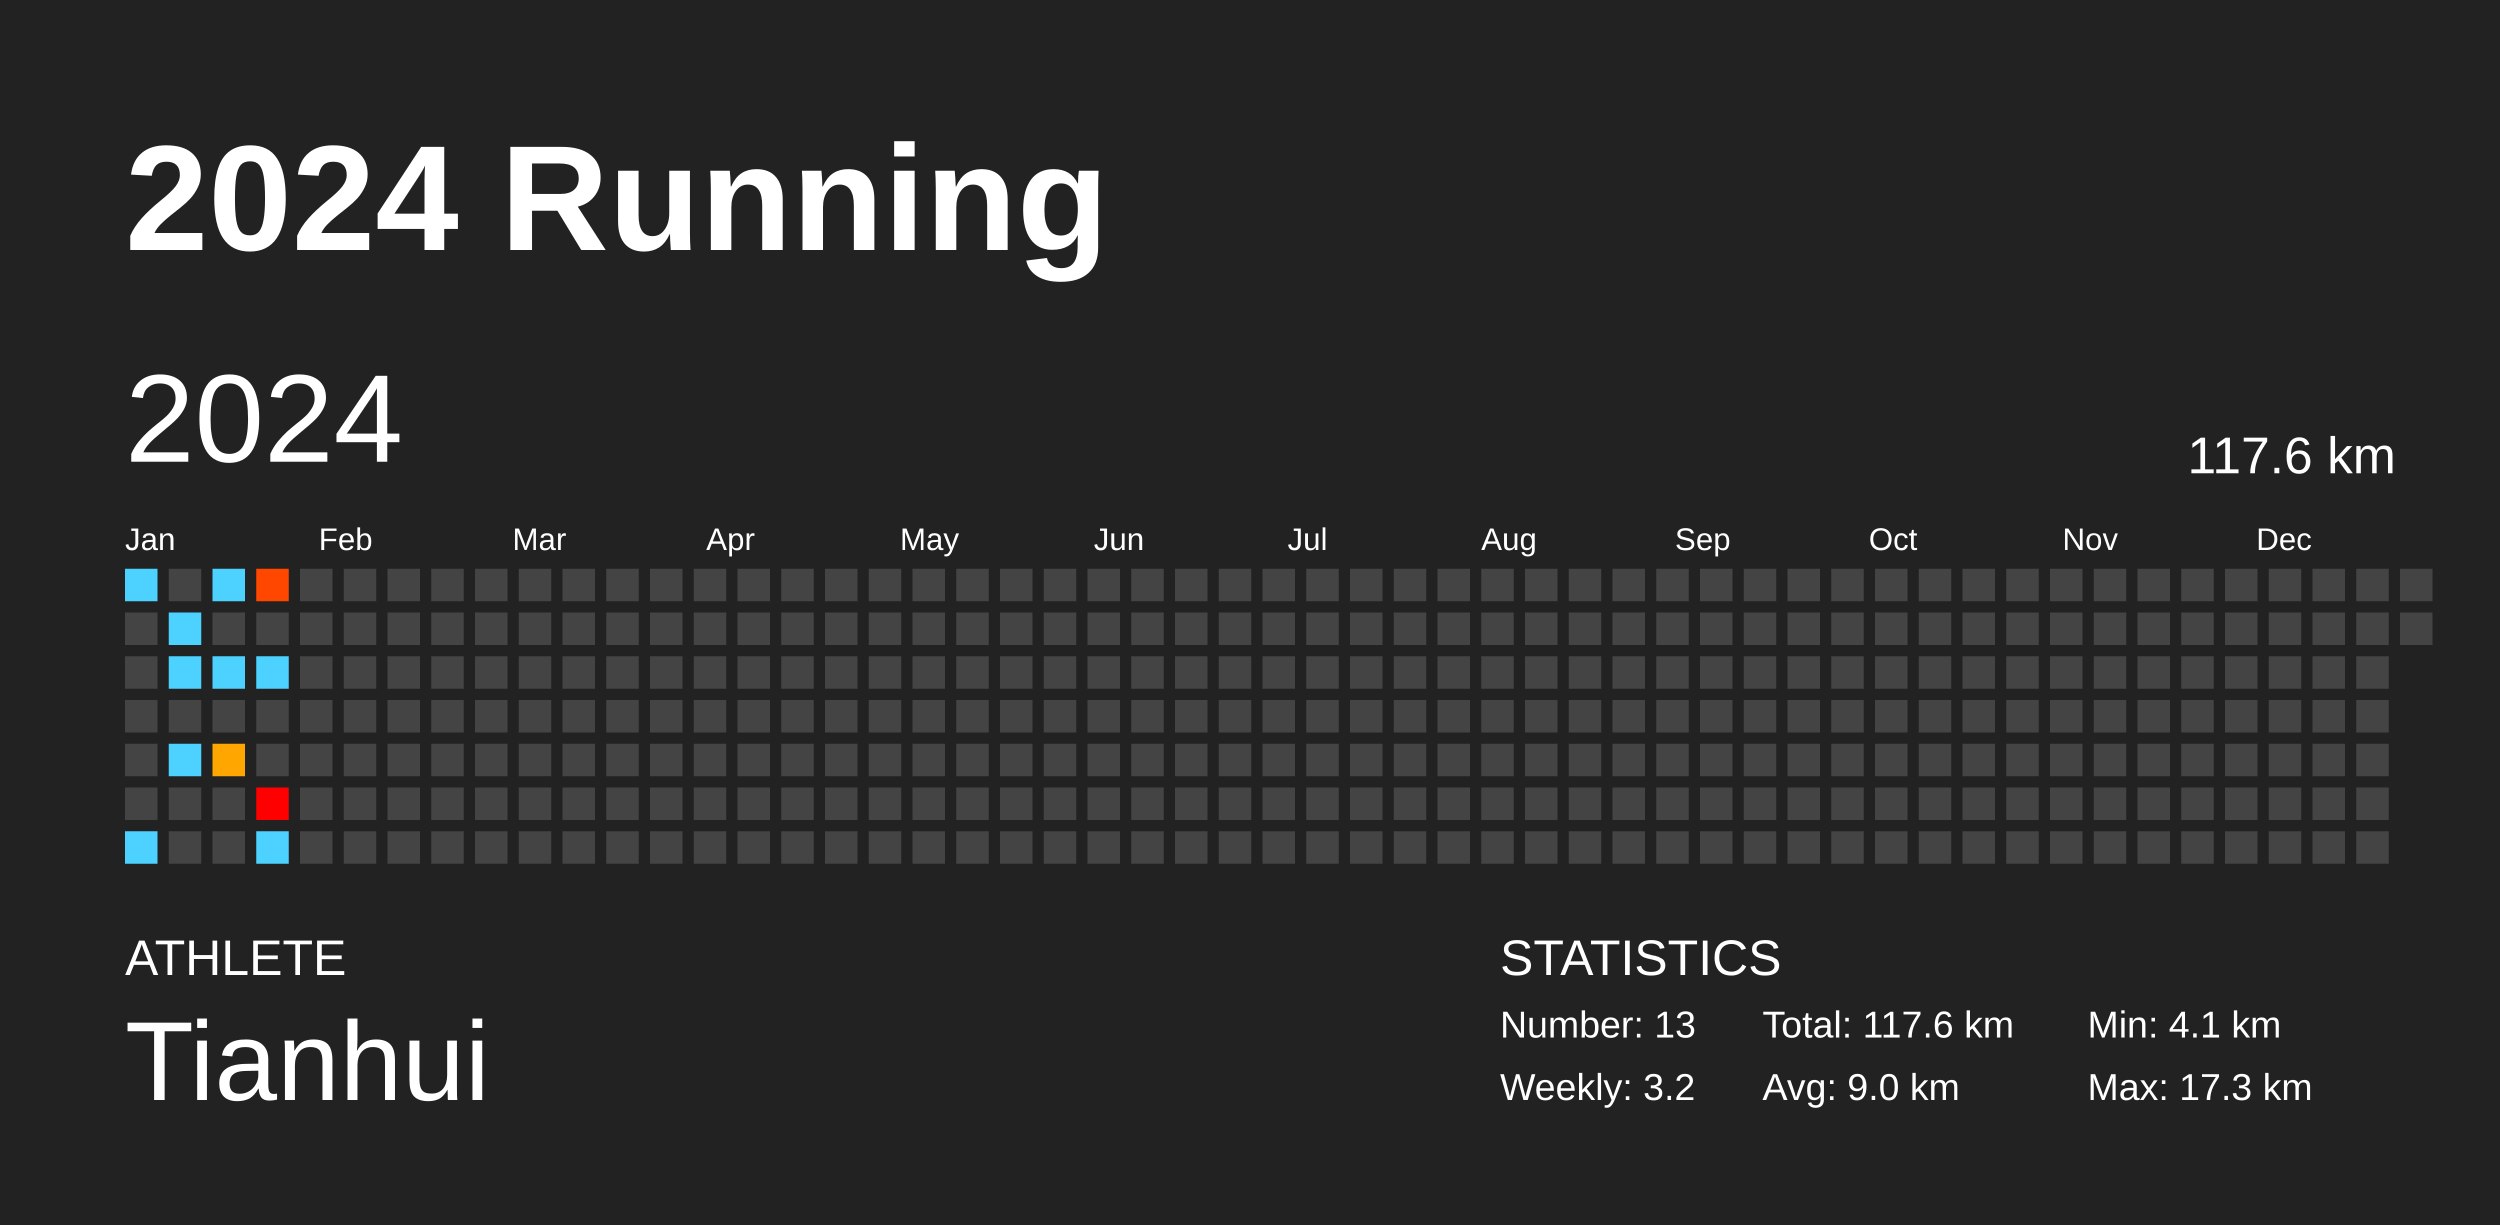
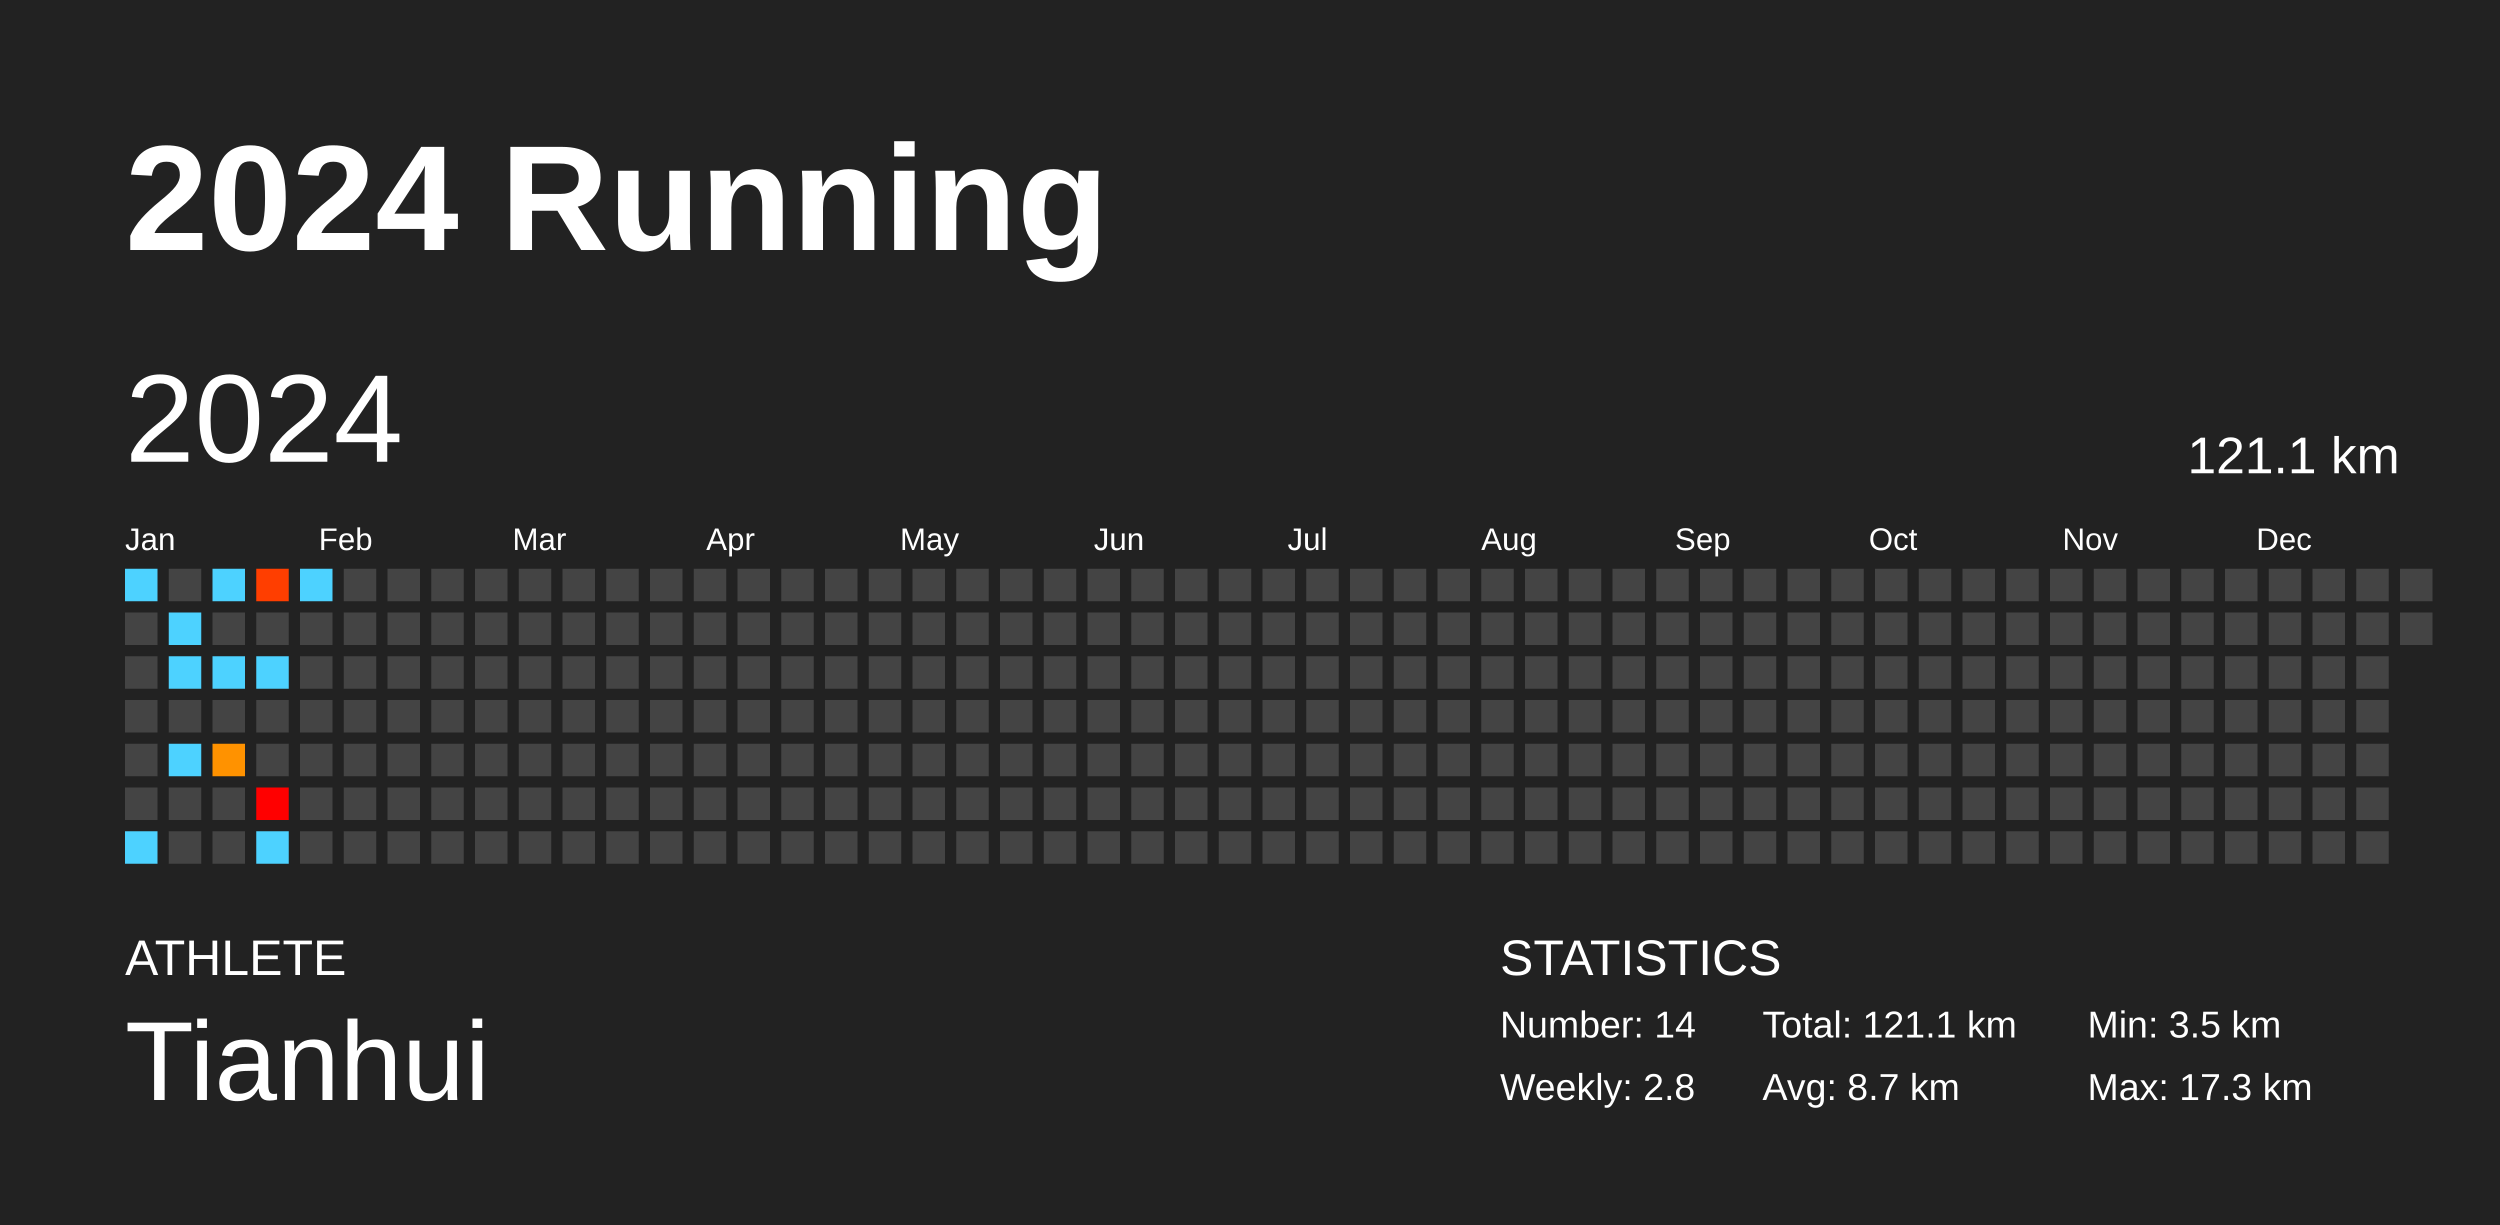
<svg xmlns="http://www.w3.org/2000/svg" baseProfile="full" height="98mm" version="1.1" viewBox="0,0,200,98" width="200mm">
  <defs />
  <rect fill="#222222" height="98" width="200" x="0" y="0" />
  <text fill="#FFFFFF" style="font-size:12px; font-family:Arial; font-weight:bold;" x="10" y="20">2024 Running</text>
  <text fill="#FFFFFF" style="font-size:4px; font-family:Arial" x="10" y="78">ATHLETE</text>
  <text fill="#FFFFFF" style="font-size:9px; font-family:Arial" x="10" y="88">Tianhui</text>
  <text fill="#FFFFFF" style="font-size:4px; font-family:Arial" x="120" y="78">STATISTICS</text>
-   <text fill="#FFFFFF" style="font-size:3px; font-family:Arial" x="120" y="83">Number: 13</text>
-   <text fill="#FFFFFF" style="font-size:3px; font-family:Arial" x="120" y="88">Weekly: 3.2</text>
-   <text fill="#FFFFFF" style="font-size:3px; font-family:Arial" x="141" y="83">Total: 117.6 km</text>
-   <text fill="#FFFFFF" style="font-size:3px; font-family:Arial" x="141" y="88">Avg: 9.0 km</text>
-   <text fill="#FFFFFF" style="font-size:3px; font-family:Arial" x="167" y="83">Min: 4.1 km</text>
+   <text fill="#FFFFFF" style="font-size:3px; font-family:Arial" x="120" y="83">Number: 14</text>
+   <text fill="#FFFFFF" style="font-size:3px; font-family:Arial" x="120" y="88">Weekly: 2.8</text>
+   <text fill="#FFFFFF" style="font-size:3px; font-family:Arial" x="141" y="83">Total: 121.1 km</text>
+   <text fill="#FFFFFF" style="font-size:3px; font-family:Arial" x="141" y="88">Avg: 8.7 km</text>
+   <text fill="#FFFFFF" style="font-size:3px; font-family:Arial" x="167" y="83">Min: 3.5 km</text>
  <text fill="#FFFFFF" style="font-size:3px; font-family:Arial" x="167" y="88">Max: 17.3 km</text>
  <text dominant-baseline="hanging" fill="#FFFFFF" style="font-size:10.0px; font-family:Arial;" x="10" y="30">2024</text>
-   <text dominant-baseline="hanging" fill="#FFFFFF" style="font-size:4.125px; font-family:Arial;" x="175" y="35">117.6 km</text>
+   <text dominant-baseline="hanging" fill="#FFFFFF" style="font-size:4.125px; font-family:Arial;" x="175" y="35">121.1 km</text>
  <text fill="#FFFFFF" style="font-size:2.5px; font-family:Arial" x="10.0" y="44">Jan</text>
  <text fill="#FFFFFF" style="font-size:2.5px; font-family:Arial" x="25.5" y="44">Feb</text>
  <text fill="#FFFFFF" style="font-size:2.5px; font-family:Arial" x="41.0" y="44">Mar</text>
  <text fill="#FFFFFF" style="font-size:2.5px; font-family:Arial" x="56.5" y="44">Apr</text>
  <text fill="#FFFFFF" style="font-size:2.5px; font-family:Arial" x="72.0" y="44">May</text>
  <text fill="#FFFFFF" style="font-size:2.5px; font-family:Arial" x="87.5" y="44">Jun</text>
  <text fill="#FFFFFF" style="font-size:2.5px; font-family:Arial" x="103.0" y="44">Jul</text>
  <text fill="#FFFFFF" style="font-size:2.5px; font-family:Arial" x="118.5" y="44">Aug</text>
  <text fill="#FFFFFF" style="font-size:2.5px; font-family:Arial" x="134.0" y="44">Sep</text>
  <text fill="#FFFFFF" style="font-size:2.5px; font-family:Arial" x="149.5" y="44">Oct</text>
  <text fill="#FFFFFF" style="font-size:2.5px; font-family:Arial" x="165.0" y="44">Nov</text>
  <text fill="#FFFFFF" style="font-size:2.5px; font-family:Arial" x="180.5" y="44">Dec</text>
  <rect fill="#4dd2ff" height="2.6" width="2.6" x="10.0" y="45.5" />
  <rect fill="#444444" height="2.6" width="2.6" x="10.0" y="49.0" />
  <rect fill="#444444" height="2.6" width="2.6" x="10.0" y="52.5" />
  <rect fill="#444444" height="2.6" width="2.6" x="10.0" y="56.0" />
  <rect fill="#444444" height="2.6" width="2.6" x="10.0" y="59.5" />
  <rect fill="#444444" height="2.6" width="2.6" x="10.0" y="63.0" />
  <rect fill="#4dd2ff" height="2.6" width="2.6" x="10.0" y="66.5" />
  <rect fill="#444444" height="2.6" width="2.6" x="13.5" y="45.5" />
  <rect fill="#4dd2ff" height="2.6" width="2.6" x="13.5" y="49.0" />
  <rect fill="#4dd2ff" height="2.6" width="2.6" x="13.5" y="52.5" />
  <rect fill="#444444" height="2.6" width="2.6" x="13.5" y="56.0" />
  <rect fill="#4dd2ff" height="2.6" width="2.6" x="13.5" y="59.5" />
  <rect fill="#444444" height="2.6" width="2.6" x="13.5" y="63.0" />
  <rect fill="#444444" height="2.6" width="2.6" x="13.5" y="66.5" />
  <rect fill="#4dd2ff" height="2.6" width="2.6" x="17.0" y="45.5" />
  <rect fill="#444444" height="2.6" width="2.6" x="17.0" y="49.0" />
  <rect fill="#4dd2ff" height="2.6" width="2.6" x="17.0" y="52.5" />
  <rect fill="#444444" height="2.6" width="2.6" x="17.0" y="56.0" />
-   <rect fill="#ffa700" height="2.6" width="2.6" x="17.0" y="59.5" />
+   <rect fill="#ff9200" height="2.6" width="2.6" x="17.0" y="59.5" />
  <rect fill="#444444" height="2.6" width="2.6" x="17.0" y="63.0" />
  <rect fill="#444444" height="2.6" width="2.6" x="17.0" y="66.5" />
-   <rect fill="#ff4700" height="2.6" width="2.6" x="20.5" y="45.5" />
+   <rect fill="#ff3e00" height="2.6" width="2.6" x="20.5" y="45.5" />
  <rect fill="#444444" height="2.6" width="2.6" x="20.5" y="49.0" />
  <rect fill="#4dd2ff" height="2.6" width="2.6" x="20.5" y="52.5" />
  <rect fill="#444444" height="2.6" width="2.6" x="20.5" y="56.0" />
  <rect fill="#444444" height="2.6" width="2.6" x="20.5" y="59.5" />
  <rect fill="red" height="2.6" width="2.6" x="20.5" y="63.0" />
  <rect fill="#4dd2ff" height="2.6" width="2.6" x="20.5" y="66.5" />
-   <rect fill="#444444" height="2.6" width="2.6" x="24.0" y="45.5" />
+   <rect fill="#4dd2ff" height="2.6" width="2.6" x="24.0" y="45.5" />
  <rect fill="#444444" height="2.6" width="2.6" x="24.0" y="49.0" />
  <rect fill="#444444" height="2.6" width="2.6" x="24.0" y="52.5" />
  <rect fill="#444444" height="2.6" width="2.6" x="24.0" y="56.0" />
  <rect fill="#444444" height="2.6" width="2.6" x="24.0" y="59.5" />
  <rect fill="#444444" height="2.6" width="2.6" x="24.0" y="63.0" />
  <rect fill="#444444" height="2.6" width="2.6" x="24.0" y="66.5" />
  <rect fill="#444444" height="2.6" width="2.6" x="27.5" y="45.5" />
  <rect fill="#444444" height="2.6" width="2.6" x="27.5" y="49.0" />
  <rect fill="#444444" height="2.6" width="2.6" x="27.5" y="52.5" />
  <rect fill="#444444" height="2.6" width="2.6" x="27.5" y="56.0" />
  <rect fill="#444444" height="2.6" width="2.6" x="27.5" y="59.5" />
  <rect fill="#444444" height="2.6" width="2.6" x="27.5" y="63.0" />
  <rect fill="#444444" height="2.6" width="2.6" x="27.5" y="66.5" />
  <rect fill="#444444" height="2.6" width="2.6" x="31.0" y="45.5" />
  <rect fill="#444444" height="2.6" width="2.6" x="31.0" y="49.0" />
  <rect fill="#444444" height="2.6" width="2.6" x="31.0" y="52.5" />
  <rect fill="#444444" height="2.6" width="2.6" x="31.0" y="56.0" />
  <rect fill="#444444" height="2.6" width="2.6" x="31.0" y="59.5" />
  <rect fill="#444444" height="2.6" width="2.6" x="31.0" y="63.0" />
  <rect fill="#444444" height="2.6" width="2.6" x="31.0" y="66.5" />
  <rect fill="#444444" height="2.6" width="2.6" x="34.5" y="45.5" />
  <rect fill="#444444" height="2.6" width="2.6" x="34.5" y="49.0" />
  <rect fill="#444444" height="2.6" width="2.6" x="34.5" y="52.5" />
  <rect fill="#444444" height="2.6" width="2.6" x="34.5" y="56.0" />
  <rect fill="#444444" height="2.6" width="2.6" x="34.5" y="59.5" />
  <rect fill="#444444" height="2.6" width="2.6" x="34.5" y="63.0" />
  <rect fill="#444444" height="2.6" width="2.6" x="34.5" y="66.5" />
  <rect fill="#444444" height="2.6" width="2.6" x="38.0" y="45.5" />
  <rect fill="#444444" height="2.6" width="2.6" x="38.0" y="49.0" />
  <rect fill="#444444" height="2.6" width="2.6" x="38.0" y="52.5" />
  <rect fill="#444444" height="2.6" width="2.6" x="38.0" y="56.0" />
  <rect fill="#444444" height="2.6" width="2.6" x="38.0" y="59.5" />
  <rect fill="#444444" height="2.6" width="2.6" x="38.0" y="63.0" />
  <rect fill="#444444" height="2.6" width="2.6" x="38.0" y="66.5" />
  <rect fill="#444444" height="2.6" width="2.6" x="41.5" y="45.5" />
  <rect fill="#444444" height="2.6" width="2.6" x="41.5" y="49.0" />
  <rect fill="#444444" height="2.6" width="2.6" x="41.5" y="52.5" />
  <rect fill="#444444" height="2.6" width="2.6" x="41.5" y="56.0" />
  <rect fill="#444444" height="2.6" width="2.6" x="41.5" y="59.5" />
  <rect fill="#444444" height="2.6" width="2.6" x="41.5" y="63.0" />
  <rect fill="#444444" height="2.6" width="2.6" x="41.5" y="66.5" />
  <rect fill="#444444" height="2.6" width="2.6" x="45.0" y="45.5" />
  <rect fill="#444444" height="2.6" width="2.6" x="45.0" y="49.0" />
  <rect fill="#444444" height="2.6" width="2.6" x="45.0" y="52.5" />
  <rect fill="#444444" height="2.6" width="2.6" x="45.0" y="56.0" />
  <rect fill="#444444" height="2.6" width="2.6" x="45.0" y="59.5" />
  <rect fill="#444444" height="2.6" width="2.6" x="45.0" y="63.0" />
  <rect fill="#444444" height="2.6" width="2.6" x="45.0" y="66.5" />
  <rect fill="#444444" height="2.6" width="2.6" x="48.5" y="45.5" />
  <rect fill="#444444" height="2.6" width="2.6" x="48.5" y="49.0" />
  <rect fill="#444444" height="2.6" width="2.6" x="48.5" y="52.5" />
  <rect fill="#444444" height="2.6" width="2.6" x="48.5" y="56.0" />
  <rect fill="#444444" height="2.6" width="2.6" x="48.5" y="59.5" />
  <rect fill="#444444" height="2.6" width="2.6" x="48.5" y="63.0" />
  <rect fill="#444444" height="2.6" width="2.6" x="48.5" y="66.5" />
  <rect fill="#444444" height="2.6" width="2.6" x="52.0" y="45.5" />
  <rect fill="#444444" height="2.6" width="2.6" x="52.0" y="49.0" />
  <rect fill="#444444" height="2.6" width="2.6" x="52.0" y="52.5" />
  <rect fill="#444444" height="2.6" width="2.6" x="52.0" y="56.0" />
  <rect fill="#444444" height="2.6" width="2.6" x="52.0" y="59.5" />
  <rect fill="#444444" height="2.6" width="2.6" x="52.0" y="63.0" />
  <rect fill="#444444" height="2.6" width="2.6" x="52.0" y="66.5" />
  <rect fill="#444444" height="2.6" width="2.6" x="55.5" y="45.5" />
  <rect fill="#444444" height="2.6" width="2.6" x="55.5" y="49.0" />
  <rect fill="#444444" height="2.6" width="2.6" x="55.5" y="52.5" />
  <rect fill="#444444" height="2.6" width="2.6" x="55.5" y="56.0" />
  <rect fill="#444444" height="2.6" width="2.6" x="55.5" y="59.5" />
  <rect fill="#444444" height="2.6" width="2.6" x="55.5" y="63.0" />
  <rect fill="#444444" height="2.6" width="2.6" x="55.5" y="66.5" />
  <rect fill="#444444" height="2.6" width="2.6" x="59.0" y="45.5" />
  <rect fill="#444444" height="2.6" width="2.6" x="59.0" y="49.0" />
  <rect fill="#444444" height="2.6" width="2.6" x="59.0" y="52.5" />
  <rect fill="#444444" height="2.6" width="2.6" x="59.0" y="56.0" />
  <rect fill="#444444" height="2.6" width="2.6" x="59.0" y="59.5" />
  <rect fill="#444444" height="2.6" width="2.6" x="59.0" y="63.0" />
  <rect fill="#444444" height="2.6" width="2.6" x="59.0" y="66.5" />
  <rect fill="#444444" height="2.6" width="2.6" x="62.5" y="45.5" />
  <rect fill="#444444" height="2.6" width="2.6" x="62.5" y="49.0" />
  <rect fill="#444444" height="2.6" width="2.6" x="62.5" y="52.5" />
  <rect fill="#444444" height="2.6" width="2.6" x="62.5" y="56.0" />
  <rect fill="#444444" height="2.6" width="2.6" x="62.5" y="59.5" />
  <rect fill="#444444" height="2.6" width="2.6" x="62.5" y="63.0" />
  <rect fill="#444444" height="2.6" width="2.6" x="62.5" y="66.5" />
  <rect fill="#444444" height="2.6" width="2.6" x="66.0" y="45.5" />
  <rect fill="#444444" height="2.6" width="2.6" x="66.0" y="49.0" />
  <rect fill="#444444" height="2.6" width="2.6" x="66.0" y="52.5" />
  <rect fill="#444444" height="2.6" width="2.6" x="66.0" y="56.0" />
  <rect fill="#444444" height="2.6" width="2.6" x="66.0" y="59.5" />
  <rect fill="#444444" height="2.6" width="2.6" x="66.0" y="63.0" />
  <rect fill="#444444" height="2.6" width="2.6" x="66.0" y="66.5" />
  <rect fill="#444444" height="2.6" width="2.6" x="69.5" y="45.5" />
  <rect fill="#444444" height="2.6" width="2.6" x="69.5" y="49.0" />
  <rect fill="#444444" height="2.6" width="2.6" x="69.5" y="52.5" />
  <rect fill="#444444" height="2.6" width="2.6" x="69.5" y="56.0" />
  <rect fill="#444444" height="2.6" width="2.6" x="69.5" y="59.5" />
  <rect fill="#444444" height="2.6" width="2.6" x="69.5" y="63.0" />
  <rect fill="#444444" height="2.6" width="2.6" x="69.5" y="66.5" />
  <rect fill="#444444" height="2.6" width="2.6" x="73.0" y="45.5" />
  <rect fill="#444444" height="2.6" width="2.6" x="73.0" y="49.0" />
  <rect fill="#444444" height="2.6" width="2.6" x="73.0" y="52.5" />
  <rect fill="#444444" height="2.6" width="2.6" x="73.0" y="56.0" />
  <rect fill="#444444" height="2.6" width="2.6" x="73.0" y="59.5" />
  <rect fill="#444444" height="2.6" width="2.6" x="73.0" y="63.0" />
  <rect fill="#444444" height="2.6" width="2.6" x="73.0" y="66.5" />
  <rect fill="#444444" height="2.6" width="2.6" x="76.5" y="45.5" />
  <rect fill="#444444" height="2.6" width="2.6" x="76.5" y="49.0" />
  <rect fill="#444444" height="2.6" width="2.6" x="76.5" y="52.5" />
  <rect fill="#444444" height="2.6" width="2.6" x="76.5" y="56.0" />
  <rect fill="#444444" height="2.6" width="2.6" x="76.5" y="59.5" />
  <rect fill="#444444" height="2.6" width="2.6" x="76.5" y="63.0" />
  <rect fill="#444444" height="2.6" width="2.6" x="76.5" y="66.5" />
  <rect fill="#444444" height="2.6" width="2.6" x="80.0" y="45.5" />
  <rect fill="#444444" height="2.6" width="2.6" x="80.0" y="49.0" />
  <rect fill="#444444" height="2.6" width="2.6" x="80.0" y="52.5" />
  <rect fill="#444444" height="2.6" width="2.6" x="80.0" y="56.0" />
  <rect fill="#444444" height="2.6" width="2.6" x="80.0" y="59.5" />
  <rect fill="#444444" height="2.6" width="2.6" x="80.0" y="63.0" />
  <rect fill="#444444" height="2.6" width="2.6" x="80.0" y="66.5" />
  <rect fill="#444444" height="2.6" width="2.6" x="83.5" y="45.5" />
  <rect fill="#444444" height="2.6" width="2.6" x="83.5" y="49.0" />
  <rect fill="#444444" height="2.6" width="2.6" x="83.5" y="52.5" />
  <rect fill="#444444" height="2.6" width="2.6" x="83.5" y="56.0" />
  <rect fill="#444444" height="2.6" width="2.6" x="83.5" y="59.5" />
  <rect fill="#444444" height="2.6" width="2.6" x="83.5" y="63.0" />
  <rect fill="#444444" height="2.6" width="2.6" x="83.5" y="66.5" />
  <rect fill="#444444" height="2.6" width="2.6" x="87.0" y="45.5" />
  <rect fill="#444444" height="2.6" width="2.6" x="87.0" y="49.0" />
  <rect fill="#444444" height="2.6" width="2.6" x="87.0" y="52.5" />
  <rect fill="#444444" height="2.6" width="2.6" x="87.0" y="56.0" />
  <rect fill="#444444" height="2.6" width="2.6" x="87.0" y="59.5" />
  <rect fill="#444444" height="2.6" width="2.6" x="87.0" y="63.0" />
  <rect fill="#444444" height="2.6" width="2.6" x="87.0" y="66.5" />
  <rect fill="#444444" height="2.6" width="2.6" x="90.5" y="45.5" />
  <rect fill="#444444" height="2.6" width="2.6" x="90.5" y="49.0" />
  <rect fill="#444444" height="2.6" width="2.6" x="90.5" y="52.5" />
  <rect fill="#444444" height="2.6" width="2.6" x="90.5" y="56.0" />
  <rect fill="#444444" height="2.6" width="2.6" x="90.5" y="59.5" />
  <rect fill="#444444" height="2.6" width="2.6" x="90.5" y="63.0" />
  <rect fill="#444444" height="2.6" width="2.6" x="90.5" y="66.5" />
  <rect fill="#444444" height="2.6" width="2.6" x="94.0" y="45.5" />
  <rect fill="#444444" height="2.6" width="2.6" x="94.0" y="49.0" />
  <rect fill="#444444" height="2.6" width="2.6" x="94.0" y="52.5" />
  <rect fill="#444444" height="2.6" width="2.6" x="94.0" y="56.0" />
  <rect fill="#444444" height="2.6" width="2.6" x="94.0" y="59.5" />
  <rect fill="#444444" height="2.6" width="2.6" x="94.0" y="63.0" />
  <rect fill="#444444" height="2.6" width="2.6" x="94.0" y="66.5" />
  <rect fill="#444444" height="2.6" width="2.6" x="97.5" y="45.5" />
  <rect fill="#444444" height="2.6" width="2.6" x="97.5" y="49.0" />
  <rect fill="#444444" height="2.6" width="2.6" x="97.5" y="52.5" />
  <rect fill="#444444" height="2.6" width="2.6" x="97.5" y="56.0" />
  <rect fill="#444444" height="2.6" width="2.6" x="97.5" y="59.5" />
  <rect fill="#444444" height="2.6" width="2.6" x="97.5" y="63.0" />
  <rect fill="#444444" height="2.6" width="2.6" x="97.5" y="66.5" />
  <rect fill="#444444" height="2.6" width="2.6" x="101.0" y="45.5" />
  <rect fill="#444444" height="2.6" width="2.6" x="101.0" y="49.0" />
  <rect fill="#444444" height="2.6" width="2.6" x="101.0" y="52.5" />
  <rect fill="#444444" height="2.6" width="2.6" x="101.0" y="56.0" />
  <rect fill="#444444" height="2.6" width="2.6" x="101.0" y="59.5" />
  <rect fill="#444444" height="2.6" width="2.6" x="101.0" y="63.0" />
  <rect fill="#444444" height="2.6" width="2.6" x="101.0" y="66.5" />
  <rect fill="#444444" height="2.6" width="2.6" x="104.5" y="45.5" />
  <rect fill="#444444" height="2.6" width="2.6" x="104.5" y="49.0" />
  <rect fill="#444444" height="2.6" width="2.6" x="104.5" y="52.5" />
  <rect fill="#444444" height="2.6" width="2.6" x="104.5" y="56.0" />
  <rect fill="#444444" height="2.6" width="2.6" x="104.5" y="59.5" />
  <rect fill="#444444" height="2.6" width="2.6" x="104.5" y="63.0" />
  <rect fill="#444444" height="2.6" width="2.6" x="104.5" y="66.5" />
  <rect fill="#444444" height="2.6" width="2.6" x="108.0" y="45.5" />
  <rect fill="#444444" height="2.6" width="2.6" x="108.0" y="49.0" />
  <rect fill="#444444" height="2.6" width="2.6" x="108.0" y="52.5" />
  <rect fill="#444444" height="2.6" width="2.6" x="108.0" y="56.0" />
  <rect fill="#444444" height="2.6" width="2.6" x="108.0" y="59.5" />
  <rect fill="#444444" height="2.6" width="2.6" x="108.0" y="63.0" />
  <rect fill="#444444" height="2.6" width="2.6" x="108.0" y="66.5" />
  <rect fill="#444444" height="2.6" width="2.6" x="111.5" y="45.5" />
  <rect fill="#444444" height="2.6" width="2.6" x="111.5" y="49.0" />
  <rect fill="#444444" height="2.6" width="2.6" x="111.5" y="52.5" />
  <rect fill="#444444" height="2.6" width="2.6" x="111.5" y="56.0" />
  <rect fill="#444444" height="2.6" width="2.6" x="111.5" y="59.5" />
  <rect fill="#444444" height="2.6" width="2.6" x="111.5" y="63.0" />
  <rect fill="#444444" height="2.6" width="2.6" x="111.5" y="66.5" />
  <rect fill="#444444" height="2.6" width="2.6" x="115.0" y="45.5" />
  <rect fill="#444444" height="2.6" width="2.6" x="115.0" y="49.0" />
  <rect fill="#444444" height="2.6" width="2.6" x="115.0" y="52.5" />
  <rect fill="#444444" height="2.6" width="2.6" x="115.0" y="56.0" />
  <rect fill="#444444" height="2.6" width="2.6" x="115.0" y="59.5" />
  <rect fill="#444444" height="2.6" width="2.6" x="115.0" y="63.0" />
  <rect fill="#444444" height="2.6" width="2.6" x="115.0" y="66.5" />
  <rect fill="#444444" height="2.6" width="2.6" x="118.5" y="45.5" />
  <rect fill="#444444" height="2.6" width="2.6" x="118.5" y="49.0" />
  <rect fill="#444444" height="2.6" width="2.6" x="118.5" y="52.5" />
  <rect fill="#444444" height="2.6" width="2.6" x="118.5" y="56.0" />
  <rect fill="#444444" height="2.6" width="2.6" x="118.5" y="59.5" />
  <rect fill="#444444" height="2.6" width="2.6" x="118.5" y="63.0" />
  <rect fill="#444444" height="2.6" width="2.6" x="118.5" y="66.5" />
  <rect fill="#444444" height="2.6" width="2.6" x="122.0" y="45.5" />
  <rect fill="#444444" height="2.6" width="2.6" x="122.0" y="49.0" />
  <rect fill="#444444" height="2.6" width="2.6" x="122.0" y="52.5" />
  <rect fill="#444444" height="2.6" width="2.6" x="122.0" y="56.0" />
  <rect fill="#444444" height="2.6" width="2.6" x="122.0" y="59.5" />
  <rect fill="#444444" height="2.6" width="2.6" x="122.0" y="63.0" />
  <rect fill="#444444" height="2.6" width="2.6" x="122.0" y="66.5" />
  <rect fill="#444444" height="2.6" width="2.6" x="125.5" y="45.5" />
  <rect fill="#444444" height="2.6" width="2.6" x="125.5" y="49.0" />
  <rect fill="#444444" height="2.6" width="2.6" x="125.5" y="52.5" />
  <rect fill="#444444" height="2.6" width="2.6" x="125.5" y="56.0" />
  <rect fill="#444444" height="2.6" width="2.6" x="125.5" y="59.5" />
  <rect fill="#444444" height="2.6" width="2.6" x="125.5" y="63.0" />
  <rect fill="#444444" height="2.6" width="2.6" x="125.5" y="66.5" />
  <rect fill="#444444" height="2.6" width="2.6" x="129.0" y="45.5" />
  <rect fill="#444444" height="2.6" width="2.6" x="129.0" y="49.0" />
  <rect fill="#444444" height="2.6" width="2.6" x="129.0" y="52.5" />
  <rect fill="#444444" height="2.6" width="2.6" x="129.0" y="56.0" />
  <rect fill="#444444" height="2.6" width="2.6" x="129.0" y="59.5" />
  <rect fill="#444444" height="2.6" width="2.6" x="129.0" y="63.0" />
  <rect fill="#444444" height="2.6" width="2.6" x="129.0" y="66.5" />
  <rect fill="#444444" height="2.6" width="2.6" x="132.5" y="45.5" />
  <rect fill="#444444" height="2.6" width="2.6" x="132.5" y="49.0" />
  <rect fill="#444444" height="2.6" width="2.6" x="132.5" y="52.5" />
  <rect fill="#444444" height="2.6" width="2.6" x="132.5" y="56.0" />
  <rect fill="#444444" height="2.6" width="2.6" x="132.5" y="59.5" />
  <rect fill="#444444" height="2.6" width="2.6" x="132.5" y="63.0" />
  <rect fill="#444444" height="2.6" width="2.6" x="132.5" y="66.5" />
  <rect fill="#444444" height="2.6" width="2.6" x="136.0" y="45.5" />
  <rect fill="#444444" height="2.6" width="2.6" x="136.0" y="49.0" />
  <rect fill="#444444" height="2.6" width="2.6" x="136.0" y="52.5" />
  <rect fill="#444444" height="2.6" width="2.6" x="136.0" y="56.0" />
  <rect fill="#444444" height="2.6" width="2.6" x="136.0" y="59.5" />
  <rect fill="#444444" height="2.6" width="2.6" x="136.0" y="63.0" />
  <rect fill="#444444" height="2.6" width="2.6" x="136.0" y="66.5" />
  <rect fill="#444444" height="2.6" width="2.6" x="139.5" y="45.5" />
  <rect fill="#444444" height="2.6" width="2.6" x="139.5" y="49.0" />
  <rect fill="#444444" height="2.6" width="2.6" x="139.5" y="52.5" />
  <rect fill="#444444" height="2.6" width="2.6" x="139.5" y="56.0" />
  <rect fill="#444444" height="2.6" width="2.6" x="139.5" y="59.5" />
  <rect fill="#444444" height="2.6" width="2.6" x="139.5" y="63.0" />
  <rect fill="#444444" height="2.6" width="2.6" x="139.5" y="66.5" />
  <rect fill="#444444" height="2.6" width="2.6" x="143.0" y="45.5" />
  <rect fill="#444444" height="2.6" width="2.6" x="143.0" y="49.0" />
  <rect fill="#444444" height="2.6" width="2.6" x="143.0" y="52.5" />
  <rect fill="#444444" height="2.6" width="2.6" x="143.0" y="56.0" />
  <rect fill="#444444" height="2.6" width="2.6" x="143.0" y="59.5" />
  <rect fill="#444444" height="2.6" width="2.6" x="143.0" y="63.0" />
  <rect fill="#444444" height="2.6" width="2.6" x="143.0" y="66.5" />
  <rect fill="#444444" height="2.6" width="2.6" x="146.5" y="45.5" />
  <rect fill="#444444" height="2.6" width="2.6" x="146.5" y="49.0" />
  <rect fill="#444444" height="2.6" width="2.6" x="146.5" y="52.5" />
  <rect fill="#444444" height="2.6" width="2.6" x="146.5" y="56.0" />
  <rect fill="#444444" height="2.6" width="2.6" x="146.5" y="59.5" />
  <rect fill="#444444" height="2.6" width="2.6" x="146.5" y="63.0" />
  <rect fill="#444444" height="2.6" width="2.6" x="146.5" y="66.5" />
  <rect fill="#444444" height="2.6" width="2.6" x="150.0" y="45.5" />
  <rect fill="#444444" height="2.6" width="2.6" x="150.0" y="49.0" />
  <rect fill="#444444" height="2.6" width="2.6" x="150.0" y="52.5" />
  <rect fill="#444444" height="2.6" width="2.6" x="150.0" y="56.0" />
  <rect fill="#444444" height="2.6" width="2.6" x="150.0" y="59.5" />
  <rect fill="#444444" height="2.6" width="2.6" x="150.0" y="63.0" />
  <rect fill="#444444" height="2.6" width="2.6" x="150.0" y="66.5" />
  <rect fill="#444444" height="2.6" width="2.6" x="153.5" y="45.5" />
  <rect fill="#444444" height="2.6" width="2.6" x="153.5" y="49.0" />
  <rect fill="#444444" height="2.6" width="2.6" x="153.5" y="52.5" />
  <rect fill="#444444" height="2.6" width="2.6" x="153.5" y="56.0" />
  <rect fill="#444444" height="2.6" width="2.6" x="153.5" y="59.5" />
  <rect fill="#444444" height="2.6" width="2.6" x="153.5" y="63.0" />
  <rect fill="#444444" height="2.6" width="2.6" x="153.5" y="66.5" />
  <rect fill="#444444" height="2.6" width="2.6" x="157.0" y="45.5" />
  <rect fill="#444444" height="2.6" width="2.6" x="157.0" y="49.0" />
  <rect fill="#444444" height="2.6" width="2.6" x="157.0" y="52.5" />
  <rect fill="#444444" height="2.6" width="2.6" x="157.0" y="56.0" />
  <rect fill="#444444" height="2.6" width="2.6" x="157.0" y="59.5" />
  <rect fill="#444444" height="2.6" width="2.6" x="157.0" y="63.0" />
  <rect fill="#444444" height="2.6" width="2.6" x="157.0" y="66.5" />
  <rect fill="#444444" height="2.6" width="2.6" x="160.5" y="45.5" />
  <rect fill="#444444" height="2.6" width="2.6" x="160.5" y="49.0" />
  <rect fill="#444444" height="2.6" width="2.6" x="160.5" y="52.5" />
  <rect fill="#444444" height="2.6" width="2.6" x="160.5" y="56.0" />
  <rect fill="#444444" height="2.6" width="2.6" x="160.5" y="59.5" />
  <rect fill="#444444" height="2.6" width="2.6" x="160.5" y="63.0" />
  <rect fill="#444444" height="2.6" width="2.6" x="160.5" y="66.5" />
  <rect fill="#444444" height="2.6" width="2.6" x="164.0" y="45.5" />
  <rect fill="#444444" height="2.6" width="2.6" x="164.0" y="49.0" />
  <rect fill="#444444" height="2.6" width="2.6" x="164.0" y="52.5" />
  <rect fill="#444444" height="2.6" width="2.6" x="164.0" y="56.0" />
  <rect fill="#444444" height="2.6" width="2.6" x="164.0" y="59.5" />
  <rect fill="#444444" height="2.6" width="2.6" x="164.0" y="63.0" />
  <rect fill="#444444" height="2.6" width="2.6" x="164.0" y="66.5" />
  <rect fill="#444444" height="2.6" width="2.6" x="167.5" y="45.5" />
  <rect fill="#444444" height="2.6" width="2.6" x="167.5" y="49.0" />
  <rect fill="#444444" height="2.6" width="2.6" x="167.5" y="52.5" />
  <rect fill="#444444" height="2.6" width="2.6" x="167.5" y="56.0" />
  <rect fill="#444444" height="2.6" width="2.6" x="167.5" y="59.5" />
  <rect fill="#444444" height="2.6" width="2.6" x="167.5" y="63.0" />
  <rect fill="#444444" height="2.6" width="2.6" x="167.5" y="66.5" />
  <rect fill="#444444" height="2.6" width="2.6" x="171.0" y="45.5" />
  <rect fill="#444444" height="2.6" width="2.6" x="171.0" y="49.0" />
  <rect fill="#444444" height="2.6" width="2.6" x="171.0" y="52.5" />
  <rect fill="#444444" height="2.6" width="2.6" x="171.0" y="56.0" />
  <rect fill="#444444" height="2.6" width="2.6" x="171.0" y="59.5" />
  <rect fill="#444444" height="2.6" width="2.6" x="171.0" y="63.0" />
  <rect fill="#444444" height="2.6" width="2.6" x="171.0" y="66.5" />
  <rect fill="#444444" height="2.6" width="2.6" x="174.5" y="45.5" />
  <rect fill="#444444" height="2.6" width="2.6" x="174.5" y="49.0" />
  <rect fill="#444444" height="2.6" width="2.6" x="174.5" y="52.5" />
  <rect fill="#444444" height="2.6" width="2.6" x="174.5" y="56.0" />
  <rect fill="#444444" height="2.6" width="2.6" x="174.5" y="59.5" />
  <rect fill="#444444" height="2.6" width="2.6" x="174.5" y="63.0" />
  <rect fill="#444444" height="2.6" width="2.6" x="174.5" y="66.5" />
  <rect fill="#444444" height="2.6" width="2.6" x="178.0" y="45.5" />
  <rect fill="#444444" height="2.6" width="2.6" x="178.0" y="49.0" />
  <rect fill="#444444" height="2.6" width="2.6" x="178.0" y="52.5" />
  <rect fill="#444444" height="2.6" width="2.6" x="178.0" y="56.0" />
  <rect fill="#444444" height="2.6" width="2.6" x="178.0" y="59.5" />
  <rect fill="#444444" height="2.6" width="2.6" x="178.0" y="63.0" />
  <rect fill="#444444" height="2.6" width="2.6" x="178.0" y="66.5" />
  <rect fill="#444444" height="2.6" width="2.6" x="181.5" y="45.5" />
  <rect fill="#444444" height="2.6" width="2.6" x="181.5" y="49.0" />
  <rect fill="#444444" height="2.6" width="2.6" x="181.5" y="52.5" />
  <rect fill="#444444" height="2.6" width="2.6" x="181.5" y="56.0" />
  <rect fill="#444444" height="2.6" width="2.6" x="181.5" y="59.5" />
  <rect fill="#444444" height="2.6" width="2.6" x="181.5" y="63.0" />
  <rect fill="#444444" height="2.6" width="2.6" x="181.5" y="66.5" />
  <rect fill="#444444" height="2.6" width="2.6" x="185.0" y="45.5" />
  <rect fill="#444444" height="2.6" width="2.6" x="185.0" y="49.0" />
  <rect fill="#444444" height="2.6" width="2.6" x="185.0" y="52.5" />
  <rect fill="#444444" height="2.6" width="2.6" x="185.0" y="56.0" />
  <rect fill="#444444" height="2.6" width="2.6" x="185.0" y="59.5" />
  <rect fill="#444444" height="2.6" width="2.6" x="185.0" y="63.0" />
  <rect fill="#444444" height="2.6" width="2.6" x="185.0" y="66.5" />
  <rect fill="#444444" height="2.6" width="2.6" x="188.5" y="45.5" />
  <rect fill="#444444" height="2.6" width="2.6" x="188.5" y="49.0" />
  <rect fill="#444444" height="2.6" width="2.6" x="188.5" y="52.5" />
  <rect fill="#444444" height="2.6" width="2.6" x="188.5" y="56.0" />
  <rect fill="#444444" height="2.6" width="2.6" x="188.5" y="59.5" />
  <rect fill="#444444" height="2.6" width="2.6" x="188.5" y="63.0" />
  <rect fill="#444444" height="2.6" width="2.6" x="188.5" y="66.5" />
  <rect fill="#444444" height="2.6" width="2.6" x="192.0" y="45.5" />
  <rect fill="#444444" height="2.6" width="2.6" x="192.0" y="49.0" />
</svg>
